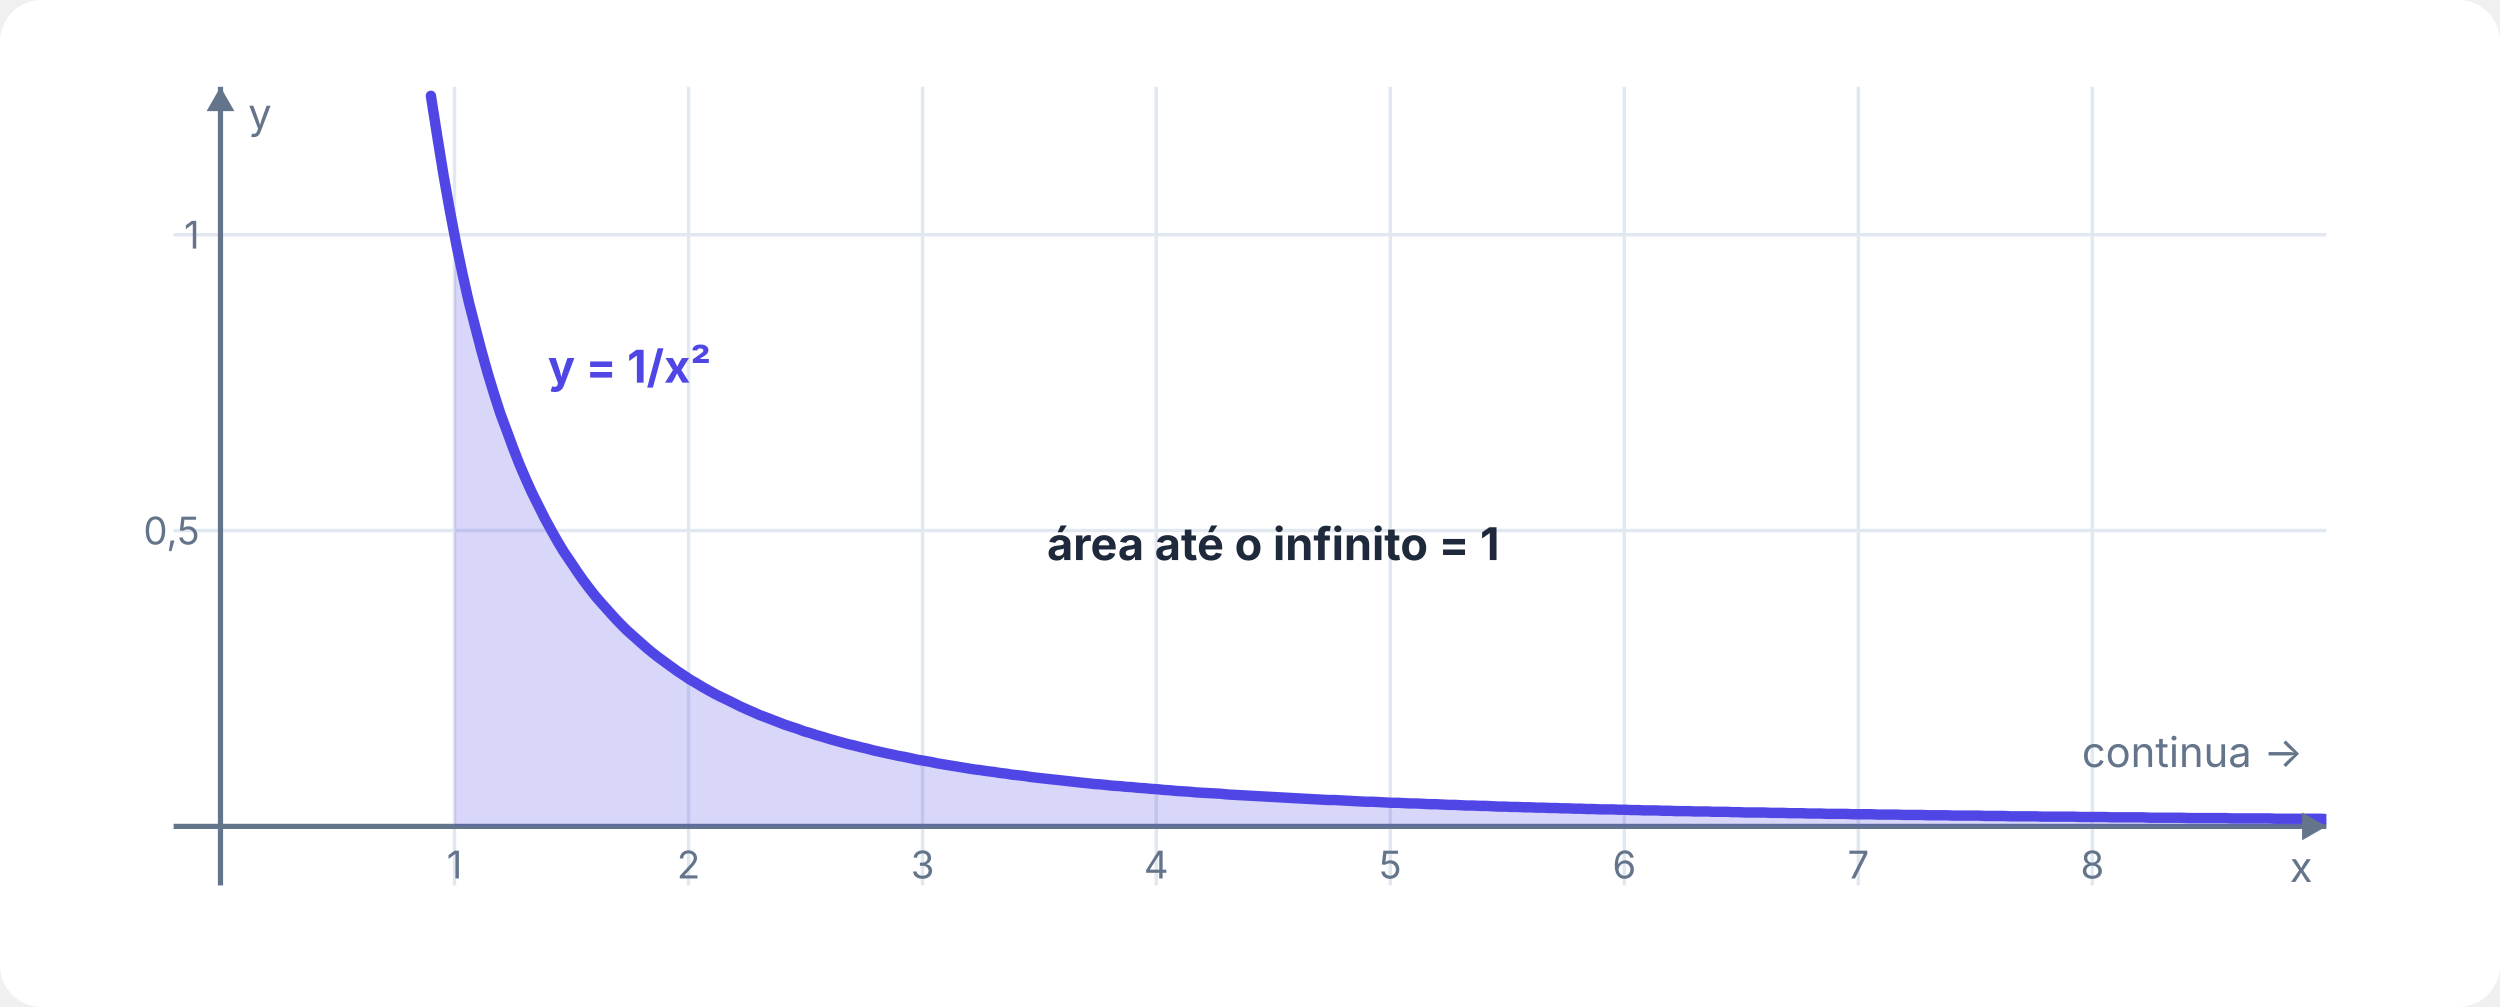
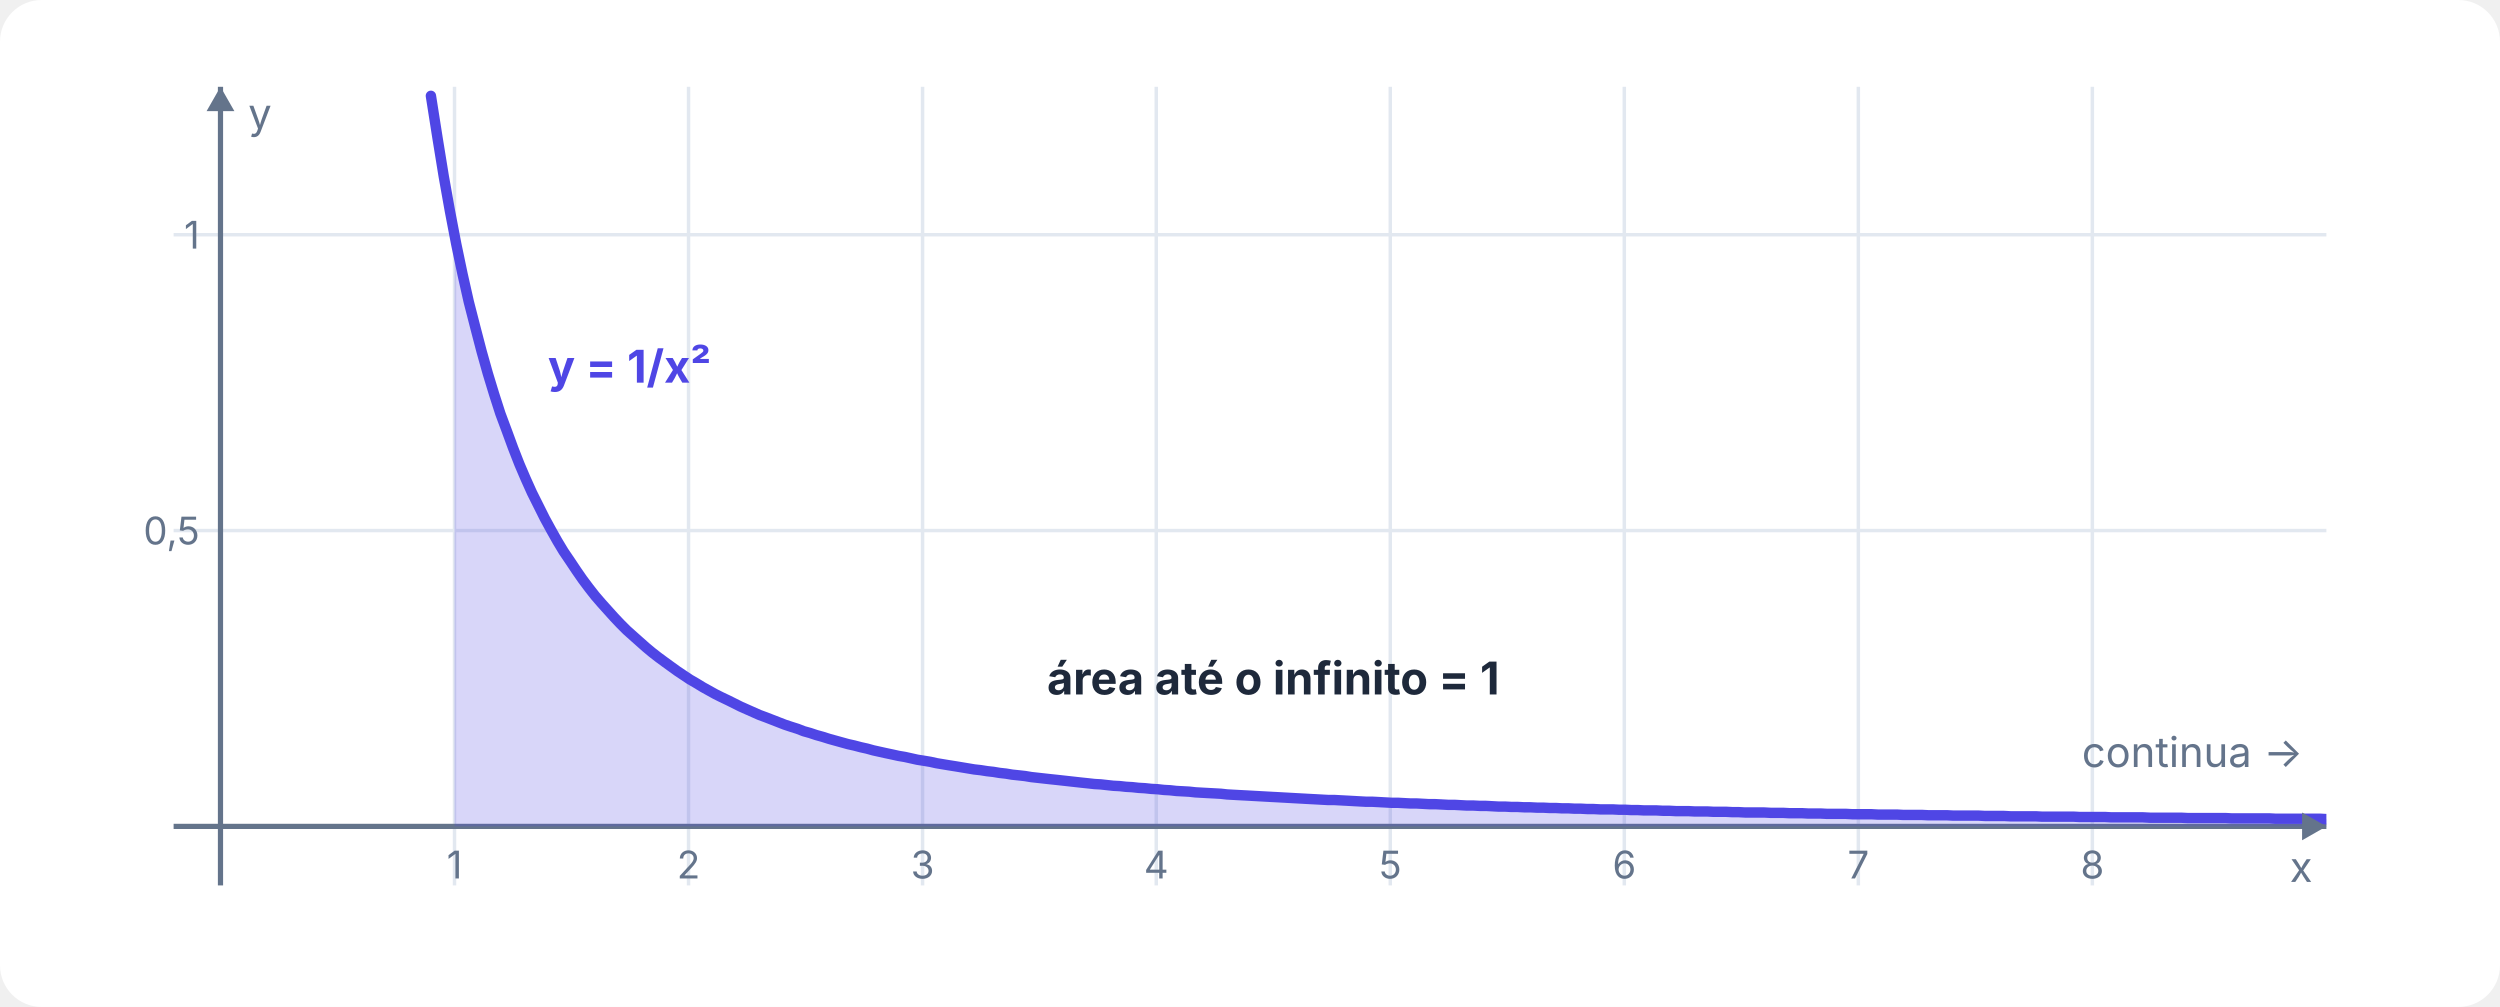
<svg xmlns="http://www.w3.org/2000/svg" viewBox="0 0 720 290" width="720" height="290" role="img" aria-label="A região sob y = 1/x² a partir de x = 1 é infinitamente comprida, mas a área total é finita e vale 1">
  <rect width="720" height="290" rx="12" fill="#ffffff" />
  <clipPath id="quadro11">
    <rect x="50" y="25" width="620" height="230" />
  </clipPath>
  <line x1="130.9" y1="25" x2="130.9" y2="255" stroke="#e2e8f0" stroke-width="1" />
  <line x1="198.3" y1="25" x2="198.3" y2="255" stroke="#e2e8f0" stroke-width="1" />
  <line x1="265.7" y1="25" x2="265.7" y2="255" stroke="#e2e8f0" stroke-width="1" />
  <line x1="333.0" y1="25" x2="333.0" y2="255" stroke="#e2e8f0" stroke-width="1" />
  <line x1="400.4" y1="25" x2="400.4" y2="255" stroke="#e2e8f0" stroke-width="1" />
  <line x1="467.8" y1="25" x2="467.8" y2="255" stroke="#e2e8f0" stroke-width="1" />
  <line x1="535.2" y1="25" x2="535.2" y2="255" stroke="#e2e8f0" stroke-width="1" />
  <line x1="602.6" y1="25" x2="602.6" y2="255" stroke="#e2e8f0" stroke-width="1" />
  <line x1="50" y1="152.8" x2="670" y2="152.8" stroke="#e2e8f0" stroke-width="1" />
  <line x1="50" y1="67.6" x2="670" y2="67.6" stroke="#e2e8f0" stroke-width="1" />
  <line x1="50" y1="238.0" x2="670" y2="238.0" stroke="#64748b" stroke-width="1.5" />
  <line x1="63.5" y1="25" x2="63.5" y2="255" stroke="#64748b" stroke-width="1.5" />
  <g clip-path="url(#quadro11)">
    <polygon points="130.9,67.6 132.2,74.2 133.6,80.4 134.9,86.3 136.3,91.9 137.6,97.2 139.0,102.1 140.3,106.9 141.7,111.4 143.0,115.6 144.3,119.7 145.7,123.5 147.0,127.2 148.4,130.6 149.7,134.0 151.1,137.2 152.4,140.2 153.8,143.1 155.1,145.9 156.5,148.5 157.8,151.0 159.2,153.5 160.5,155.8 161.9,158.0 163.2,160.2 164.6,162.2 165.9,164.2 167.3,166.1 168.6,168.0 170.0,169.7 171.3,171.4 172.7,173.0 174.0,174.6 175.3,176.1 176.7,177.6 178.0,179.0 179.4,180.4 180.7,181.7 182.1,183.0 183.4,184.2 184.8,185.4 186.1,186.5 187.5,187.6 188.8,188.7 190.2,189.8 191.5,190.8 192.9,191.7 194.2,192.7 195.6,193.6 196.9,194.5 198.3,195.4 199.6,196.2 201.0,197.0 202.3,197.8 203.7,198.6 205.0,199.3 206.3,200.1 207.7,200.8 209.0,201.4 210.4,202.1 211.7,202.8 213.1,203.4 214.4,204.0 215.8,204.6 217.1,205.2 218.5,205.8 219.8,206.3 221.2,206.8 222.5,207.4 223.9,207.9 225.2,208.4 226.6,208.9 227.9,209.3 229.3,209.8 230.6,210.3 232.0,210.7 233.3,211.1 234.7,211.6 236.0,212.0 237.3,212.4 238.7,212.8 240.0,213.1 241.4,213.5 242.7,213.9 244.1,214.2 245.4,214.6 246.8,214.9 248.1,215.3 249.5,215.6 250.8,215.9 252.2,216.2 253.5,216.5 254.9,216.8 256.2,217.1 257.6,217.4 258.9,217.7 260.3,218.0 261.6,218.3 263.0,218.5 264.3,218.8 265.7,219.0 267.0,219.3 268.3,219.5 269.7,219.8 271.0,220.0 272.4,220.2 273.7,220.5 275.1,220.7 276.4,220.9 277.8,221.1 279.1,221.3 280.5,221.5 281.8,221.7 283.2,221.9 284.5,222.1 285.9,222.3 287.2,222.5 288.6,222.7 289.9,222.9 291.3,223.1 292.6,223.2 294.0,223.4 295.3,223.6 296.7,223.7 298.0,223.9 299.3,224.1 300.7,224.2 302.0,224.4 303.4,224.5 304.7,224.7 306.1,224.8 307.4,225.0 308.8,225.1 310.1,225.2 311.5,225.4 312.8,225.5 314.2,225.7 315.5,225.8 316.9,225.9 318.2,226.0 319.6,226.2 320.9,226.3 322.3,226.4 323.6,226.5 325.0,226.6 326.3,226.8 327.7,226.9 329.0,227.0 330.3,227.1 331.7,227.2 333.0,227.3 334.4,227.4 335.7,227.5 337.1,227.6 338.4,227.7 339.8,227.8 341.1,227.9 342.5,228.0 343.8,228.1 345.2,228.2 346.5,228.3 347.9,228.4 349.2,228.5 350.6,228.6 351.9,228.7 353.3,228.7 354.6,228.8 356.0,228.9 357.3,229.0 358.7,229.1 360.0,229.2 361.3,229.2 362.7,229.3 364.0,229.4 365.4,229.5 366.7,229.5 368.1,229.6 369.4,229.7 370.8,229.8 372.1,229.8 373.5,229.9 374.8,230.0 376.2,230.0 377.5,230.1 378.9,230.2 380.2,230.3 381.6,230.3 382.9,230.4 384.3,230.4 385.6,230.5 387.0,230.6 388.3,230.6 389.7,230.7 391.0,230.7 392.3,230.8 393.7,230.9 395.0,230.9 396.4,231.0 397.7,231.0 399.1,231.1 400.4,231.1 401.8,231.2 403.1,231.3 404.5,231.3 405.8,231.4 407.2,231.4 408.5,231.5 409.9,231.5 411.2,231.6 412.6,231.6 413.9,231.7 415.3,231.7 416.6,231.8 418.0,231.8 419.3,231.9 420.7,231.9 422.0,231.9 423.3,232.0 424.7,232.0 426.0,232.1 427.4,232.1 428.7,232.2 430.1,232.2 431.4,232.2 432.8,232.3 434.1,232.3 435.5,232.4 436.8,232.4 438.2,232.5 439.5,232.5 440.9,232.5 442.2,232.6 443.6,232.6 444.9,232.6 446.3,232.7 447.6,232.7 449.0,232.8 450.3,232.8 451.7,232.8 453.0,232.9 454.3,232.9 455.7,232.9 457.0,233.0 458.4,233.0 459.7,233.0 461.1,233.1 462.4,233.1 463.8,233.1 465.1,233.2 466.5,233.2 467.8,233.2 469.2,233.3 470.5,233.3 471.9,233.3 473.2,233.4 474.6,233.4 475.9,233.4 477.3,233.4 478.6,233.5 480.0,233.5 481.3,233.5 482.7,233.6 484.0,233.6 485.3,233.6 486.7,233.6 488.0,233.7 489.4,233.7 490.7,233.7 492.1,233.8 493.4,233.8 494.8,233.8 496.1,233.8 497.5,233.9 498.8,233.9 500.2,233.9 501.5,233.9 502.9,234.0 504.2,234.0 505.6,234.0 506.9,234.0 508.3,234.1 509.6,234.1 511.0,234.1 512.3,234.1 513.7,234.1 515.0,234.2 516.3,234.2 517.7,234.2 519.0,234.2 520.4,234.3 521.7,234.3 523.1,234.3 524.4,234.3 525.8,234.3 527.1,234.4 528.5,234.4 529.8,234.4 531.2,234.4 532.5,234.4 533.9,234.5 535.2,234.5 536.6,234.5 537.9,234.5 539.3,234.5 540.6,234.6 542.0,234.6 543.3,234.6 544.7,234.6 546.0,234.6 547.3,234.7 548.7,234.7 550.0,234.7 551.4,234.7 552.7,234.7 554.1,234.7 555.4,234.8 556.8,234.8 558.1,234.8 559.5,234.8 560.8,234.8 562.2,234.9 563.5,234.9 564.9,234.9 566.2,234.9 567.6,234.9 568.9,234.9 570.3,235.0 571.6,235.0 573.0,235.0 574.3,235.0 575.7,235.0 577.0,235.0 578.3,235.0 579.7,235.1 581.0,235.1 582.4,235.1 583.7,235.1 585.1,235.1 586.4,235.1 587.8,235.1 589.1,235.2 590.5,235.2 591.8,235.2 593.2,235.2 594.5,235.2 595.9,235.2 597.2,235.2 598.6,235.3 599.9,235.3 601.3,235.3 602.6,235.3 604.0,235.3 605.3,235.3 606.7,235.3 608.0,235.4 609.3,235.4 610.7,235.4 612.0,235.4 613.4,235.4 614.7,235.4 616.1,235.4 617.4,235.4 618.8,235.5 620.1,235.5 621.5,235.5 622.8,235.5 624.2,235.5 625.5,235.5 626.9,235.5 628.2,235.5 629.6,235.5 630.9,235.6 632.3,235.6 633.6,235.6 635.0,235.6 636.3,235.6 637.7,235.6 639.0,235.6 640.3,235.6 641.7,235.6 643.0,235.7 644.4,235.7 645.7,235.7 647.1,235.7 648.4,235.7 649.8,235.7 651.1,235.7 652.5,235.7 653.8,235.7 655.2,235.8 656.5,235.8 657.9,235.8 659.2,235.8 660.6,235.8 661.9,235.8 663.3,235.8 664.6,235.8 666.0,235.8 667.3,235.8 668.7,235.9 670.0,235.9 670.0,238.0 668.7,238.0 667.3,238.0 666.0,238.0 664.6,238.0 663.3,238.0 661.9,238.0 660.6,238.0 659.2,238.0 657.9,238.0 656.5,238.0 655.2,238.0 653.8,238.0 652.5,238.0 651.1,238.0 649.8,238.0 648.4,238.0 647.1,238.0 645.7,238.0 644.4,238.0 643.0,238.0 641.7,238.0 640.3,238.0 639.0,238.0 637.7,238.0 636.3,238.0 635.0,238.0 633.6,238.0 632.3,238.0 630.9,238.0 629.6,238.0 628.2,238.0 626.9,238.0 625.5,238.0 624.2,238.0 622.8,238.0 621.5,238.0 620.1,238.0 618.8,238.0 617.4,238.0 616.1,238.0 614.7,238.0 613.4,238.0 612.0,238.0 610.7,238.0 609.3,238.0 608.0,238.0 606.7,238.0 605.3,238.0 604.0,238.0 602.6,238.0 601.3,238.0 599.9,238.0 598.6,238.0 597.2,238.0 595.9,238.0 594.5,238.0 593.2,238.0 591.8,238.0 590.5,238.0 589.1,238.0 587.8,238.0 586.4,238.0 585.1,238.0 583.7,238.0 582.4,238.0 581.0,238.0 579.7,238.0 578.3,238.0 577.0,238.0 575.7,238.0 574.3,238.0 573.0,238.0 571.6,238.0 570.3,238.0 568.9,238.0 567.6,238.0 566.2,238.0 564.9,238.0 563.5,238.0 562.2,238.0 560.8,238.0 559.5,238.0 558.1,238.0 556.8,238.0 555.4,238.0 554.1,238.0 552.7,238.0 551.4,238.0 550.0,238.0 548.7,238.0 547.3,238.0 546.0,238.0 544.7,238.0 543.3,238.0 542.0,238.0 540.6,238.0 539.3,238.0 537.9,238.0 536.6,238.0 535.2,238.0 533.9,238.0 532.5,238.0 531.2,238.0 529.8,238.0 528.5,238.0 527.1,238.0 525.8,238.0 524.4,238.0 523.1,238.0 521.7,238.0 520.4,238.0 519.0,238.0 517.7,238.0 516.3,238.0 515.0,238.0 513.7,238.0 512.3,238.0 511.0,238.0 509.6,238.0 508.3,238.0 506.9,238.0 505.6,238.0 504.2,238.0 502.9,238.0 501.5,238.0 500.2,238.0 498.8,238.0 497.5,238.0 496.1,238.0 494.8,238.0 493.4,238.0 492.1,238.0 490.7,238.0 489.4,238.0 488.0,238.0 486.7,238.0 485.3,238.0 484.0,238.0 482.7,238.0 481.3,238.0 480.0,238.0 478.6,238.0 477.3,238.0 475.9,238.0 474.6,238.0 473.2,238.0 471.9,238.0 470.5,238.0 469.2,238.0 467.8,238.0 466.5,238.0 465.1,238.0 463.8,238.0 462.4,238.0 461.1,238.0 459.7,238.0 458.4,238.0 457.0,238.0 455.7,238.0 454.3,238.0 453.0,238.0 451.7,238.0 450.3,238.0 449.0,238.0 447.6,238.0 446.3,238.0 444.9,238.0 443.6,238.0 442.2,238.0 440.9,238.0 439.5,238.0 438.2,238.0 436.8,238.0 435.5,238.0 434.1,238.0 432.8,238.0 431.4,238.0 430.1,238.0 428.7,238.0 427.4,238.0 426.0,238.0 424.7,238.0 423.3,238.0 422.0,238.0 420.7,238.0 419.3,238.0 418.0,238.0 416.6,238.0 415.3,238.0 413.9,238.0 412.6,238.0 411.2,238.0 409.9,238.0 408.5,238.0 407.2,238.0 405.8,238.0 404.5,238.0 403.1,238.0 401.8,238.0 400.4,238.0 399.1,238.0 397.7,238.0 396.4,238.0 395.0,238.0 393.7,238.0 392.3,238.0 391.0,238.0 389.7,238.0 388.3,238.0 387.0,238.0 385.6,238.0 384.3,238.0 382.9,238.0 381.6,238.0 380.2,238.0 378.9,238.0 377.5,238.0 376.2,238.0 374.8,238.0 373.5,238.0 372.1,238.0 370.8,238.0 369.4,238.0 368.1,238.0 366.7,238.0 365.4,238.0 364.0,238.0 362.7,238.0 361.3,238.0 360.0,238.0 358.7,238.0 357.3,238.0 356.0,238.0 354.6,238.0 353.3,238.0 351.9,238.0 350.6,238.0 349.2,238.0 347.9,238.0 346.5,238.0 345.2,238.0 343.8,238.0 342.5,238.0 341.1,238.0 339.8,238.0 338.4,238.0 337.1,238.0 335.7,238.0 334.4,238.0 333.0,238.0 331.7,238.0 330.3,238.0 329.0,238.0 327.7,238.0 326.3,238.0 325.0,238.0 323.6,238.0 322.3,238.0 320.9,238.0 319.6,238.0 318.2,238.0 316.9,238.0 315.5,238.0 314.2,238.0 312.8,238.0 311.5,238.0 310.1,238.0 308.8,238.0 307.4,238.0 306.1,238.0 304.7,238.0 303.4,238.0 302.0,238.0 300.7,238.0 299.3,238.0 298.0,238.0 296.7,238.0 295.3,238.0 294.0,238.0 292.6,238.0 291.3,238.0 289.9,238.0 288.6,238.0 287.2,238.0 285.9,238.0 284.5,238.0 283.2,238.0 281.8,238.0 280.5,238.0 279.1,238.0 277.8,238.0 276.4,238.0 275.1,238.0 273.7,238.0 272.4,238.0 271.0,238.0 269.7,238.0 268.3,238.0 267.0,238.0 265.7,238.0 264.3,238.0 263.0,238.0 261.6,238.0 260.3,238.0 258.9,238.0 257.6,238.0 256.2,238.0 254.9,238.0 253.5,238.0 252.2,238.0 250.8,238.0 249.5,238.0 248.1,238.0 246.8,238.0 245.4,238.0 244.1,238.0 242.7,238.0 241.4,238.0 240.0,238.0 238.7,238.0 237.3,238.0 236.0,238.0 234.7,238.0 233.3,238.0 232.0,238.0 230.6,238.0 229.3,238.0 227.9,238.0 226.6,238.0 225.2,238.0 223.9,238.0 222.5,238.0 221.2,238.0 219.8,238.0 218.5,238.0 217.1,238.0 215.8,238.0 214.4,238.0 213.1,238.0 211.7,238.0 210.4,238.0 209.0,238.0 207.7,238.0 206.3,238.0 205.0,238.0 203.7,238.0 202.3,238.0 201.0,238.0 199.6,238.0 198.3,238.0 196.9,238.0 195.6,238.0 194.2,238.0 192.9,238.0 191.5,238.0 190.2,238.0 188.8,238.0 187.5,238.0 186.1,238.0 184.8,238.0 183.4,238.0 182.1,238.0 180.7,238.0 179.4,238.0 178.0,238.0 176.7,238.0 175.3,238.0 174.0,238.0 172.7,238.0 171.3,238.0 170.0,238.0 168.6,238.0 167.3,238.0 165.9,238.0 164.6,238.0 163.2,238.0 161.9,238.0 160.5,238.0 159.2,238.0 157.8,238.0 156.5,238.0 155.1,238.0 153.8,238.0 152.4,238.0 151.1,238.0 149.7,238.0 148.4,238.0 147.0,238.0 145.7,238.0 144.3,238.0 143.0,238.0 141.7,238.0 140.3,238.0 139.0,238.0 137.6,238.0 136.3,238.0 134.9,238.0 133.6,238.0 132.2,238.0 130.9,238.0" fill="#4f46e5" fill-opacity="0.22" stroke="none" />
    <polyline points="124.1,27.6 126.0,39.7 127.8,50.8 129.6,60.9 131.4,70.3 133.2,78.9 135.0,86.9 136.9,94.3 138.7,101.2 140.5,107.6 142.3,113.5 144.1,119.1 146.0,124.2 147.8,129.1 149.6,133.7 151.4,137.9 153.2,141.9 155.1,145.7 156.9,149.3 158.7,152.6 160.5,155.8 162.3,158.8 164.2,161.6 166.0,164.3 167.8,166.9 169.6,169.3 171.4,171.6 173.3,173.8 175.1,175.8 176.9,177.8 178.7,179.7 180.5,181.5 182.4,183.2 184.2,184.8 186.0,186.4 187.8,187.9 189.6,189.3 191.5,190.7 193.3,192.0 195.1,193.3 196.9,194.5 198.7,195.7 200.6,196.8 202.4,197.9 204.2,198.9 206.0,199.9 207.8,200.8 209.7,201.7 211.5,202.6 213.3,203.5 215.1,204.3 216.9,205.1 218.7,205.9 220.6,206.6 222.4,207.3 224.2,208.0 226.0,208.7 227.8,209.3 229.7,209.9 231.5,210.6 233.3,211.1 235.1,211.7 236.9,212.2 238.8,212.8 240.6,213.3 242.4,213.8 244.2,214.3 246.0,214.7 247.9,215.2 249.7,215.6 251.5,216.1 253.3,216.5 255.1,216.9 257.0,217.3 258.8,217.7 260.6,218.0 262.4,218.4 264.2,218.8 266.1,219.1 267.9,219.4 269.7,219.8 271.5,220.1 273.3,220.4 275.2,220.7 277.0,221.0 278.8,221.3 280.6,221.6 282.4,221.8 284.3,222.1 286.1,222.3 287.9,222.6 289.7,222.8 291.5,223.1 293.4,223.3 295.2,223.5 297.0,223.8 298.8,224.0 300.6,224.2 302.4,224.4 304.3,224.6 306.1,224.8 307.9,225.0 309.7,225.2 311.5,225.4 313.4,225.6 315.2,225.8 317.0,225.9 318.8,226.1 320.6,226.3 322.5,226.4 324.3,226.6 326.1,226.7 327.9,226.9 329.7,227.0 331.6,227.2 333.4,227.3 335.2,227.5 337.0,227.6 338.8,227.8 340.7,227.9 342.5,228.0 344.3,228.2 346.1,228.3 347.9,228.4 349.8,228.5 351.6,228.6 353.4,228.8 355.2,228.9 357.0,229.0 358.9,229.1 360.7,229.2 362.5,229.3 364.3,229.4 366.1,229.5 368.0,229.6 369.8,229.7 371.6,229.8 373.4,229.9 375.2,230.0 377.0,230.1 378.9,230.2 380.7,230.3 382.5,230.4 384.3,230.4 386.1,230.5 388.0,230.6 389.8,230.7 391.6,230.8 393.4,230.9 395.2,230.9 397.1,231.0 398.9,231.1 400.7,231.2 402.5,231.2 404.3,231.3 406.2,231.4 408.0,231.4 409.8,231.5 411.6,231.6 413.4,231.6 415.3,231.7 417.1,231.8 418.9,231.8 420.7,231.9 422.5,232.0 424.4,232.0 426.2,232.1 428.0,232.1 429.8,232.2 431.6,232.3 433.5,232.3 435.3,232.4 437.1,232.4 438.9,232.5 440.7,232.5 442.6,232.6 444.4,232.6 446.2,232.7 448.0,232.7 449.8,232.8 451.7,232.8 453.5,232.9 455.3,232.9 457.1,233.0 458.9,233.0 460.8,233.1 462.6,233.1 464.4,233.1 466.2,233.2 468.0,233.2 469.8,233.3 471.7,233.3 473.5,233.4 475.3,233.4 477.1,233.4 478.9,233.5 480.8,233.5 482.6,233.6 484.4,233.6 486.2,233.6 488.0,233.7 489.9,233.7 491.7,233.7 493.5,233.8 495.3,233.8 497.1,233.8 499.0,233.9 500.8,233.9 502.6,234.0 504.4,234.0 506.2,234.0 508.1,234.0 509.9,234.1 511.7,234.1 513.5,234.1 515.3,234.2 517.2,234.2 519.0,234.2 520.8,234.3 522.6,234.3 524.4,234.3 526.3,234.4 528.1,234.4 529.9,234.4 531.7,234.4 533.5,234.5 535.4,234.5 537.2,234.5 539.0,234.5 540.8,234.6 542.6,234.6 544.5,234.6 546.3,234.6 548.1,234.7 549.9,234.7 551.7,234.7 553.5,234.7 555.4,234.8 557.2,234.8 559.0,234.8 560.8,234.8 562.6,234.9 564.5,234.9 566.3,234.9 568.1,234.9 569.9,234.9 571.7,235.0 573.6,235.0 575.4,235.0 577.2,235.0 579.0,235.1 580.8,235.1 582.7,235.1 584.5,235.1 586.3,235.1 588.1,235.2 589.9,235.2 591.8,235.2 593.6,235.2 595.4,235.2 597.2,235.2 599.0,235.3 600.9,235.3 602.7,235.3 604.5,235.3 606.3,235.3 608.1,235.4 610.0,235.4 611.8,235.4 613.6,235.4 615.4,235.4 617.2,235.4 619.1,235.5 620.9,235.5 622.7,235.5 624.5,235.5 626.3,235.5 628.1,235.5 630.0,235.6 631.8,235.6 633.6,235.6 635.4,235.6 637.2,235.6 639.1,235.6 640.9,235.6 642.7,235.7 644.5,235.7 646.3,235.7 648.2,235.7 650.0,235.7 651.8,235.7 653.6,235.7 655.4,235.8 657.3,235.8 659.1,235.8 660.9,235.8 662.7,235.8 664.5,235.8 666.4,235.8 668.2,235.8 670.0,235.9" fill="none" stroke="#4f46e5" stroke-width="3" stroke-linejoin="round" stroke-linecap="round" />
  </g>
  <polygon points="670,238.0 663,234.0 663,242.0" fill="#64748b" />
  <polygon points="63.5,25 59.5,32 67.5,32" fill="#64748b" />
  <text x="666.0" y="254.0" font-size="12" fill="#64748b" text-anchor="end" font-weight="normal" font-family="Inter, Segoe UI, Arial, sans-serif">x</text>
  <text x="71.5" y="37.0" font-size="12" fill="#64748b" text-anchor="start" font-weight="normal" font-family="Inter, Segoe UI, Arial, sans-serif">y</text>
  <text x="130.9" y="253.0" font-size="11" fill="#64748b" text-anchor="middle" font-weight="normal" font-family="Inter, Segoe UI, Arial, sans-serif">1</text>
  <text x="198.3" y="253.0" font-size="11" fill="#64748b" text-anchor="middle" font-weight="normal" font-family="Inter, Segoe UI, Arial, sans-serif">2</text>
  <text x="265.7" y="253.0" font-size="11" fill="#64748b" text-anchor="middle" font-weight="normal" font-family="Inter, Segoe UI, Arial, sans-serif">3</text>
  <text x="333.0" y="253.0" font-size="11" fill="#64748b" text-anchor="middle" font-weight="normal" font-family="Inter, Segoe UI, Arial, sans-serif">4</text>
  <text x="400.4" y="253.0" font-size="11" fill="#64748b" text-anchor="middle" font-weight="normal" font-family="Inter, Segoe UI, Arial, sans-serif">5</text>
  <text x="467.8" y="253.0" font-size="11" fill="#64748b" text-anchor="middle" font-weight="normal" font-family="Inter, Segoe UI, Arial, sans-serif">6</text>
  <text x="535.2" y="253.0" font-size="11" fill="#64748b" text-anchor="middle" font-weight="normal" font-family="Inter, Segoe UI, Arial, sans-serif">7</text>
  <text x="602.6" y="253.0" font-size="11" fill="#64748b" text-anchor="middle" font-weight="normal" font-family="Inter, Segoe UI, Arial, sans-serif">8</text>
  <text x="57.5" y="156.8" font-size="11" fill="#64748b" text-anchor="end" font-weight="normal" font-family="Inter, Segoe UI, Arial, sans-serif">0,5</text>
  <text x="57.5" y="71.6" font-size="11" fill="#64748b" text-anchor="end" font-weight="normal" font-family="Inter, Segoe UI, Arial, sans-serif">1</text>
  <text x="157.8" y="110.2" font-size="13" fill="#4f46e5" text-anchor="start" font-weight="bold" font-family="Inter, Segoe UI, Arial, sans-serif">y = 1/x²</text>
-   <text x="366.7" y="161.3" font-size="13" fill="#1e293b" text-anchor="middle" font-weight="bold" font-family="Inter, Segoe UI, Arial, sans-serif">área até o infinito = 1</text>
+   <text x="366.7" y="200.0" font-size="13" fill="#1e293b" text-anchor="middle" font-weight="bold" font-family="Inter, Segoe UI, Arial, sans-serif">área até o infinito = 1</text>
  <text x="663.3" y="220.9" font-size="12" fill="#64748b" text-anchor="end" font-weight="normal" font-family="Inter, Segoe UI, Arial, sans-serif">continua →</text>
</svg>
